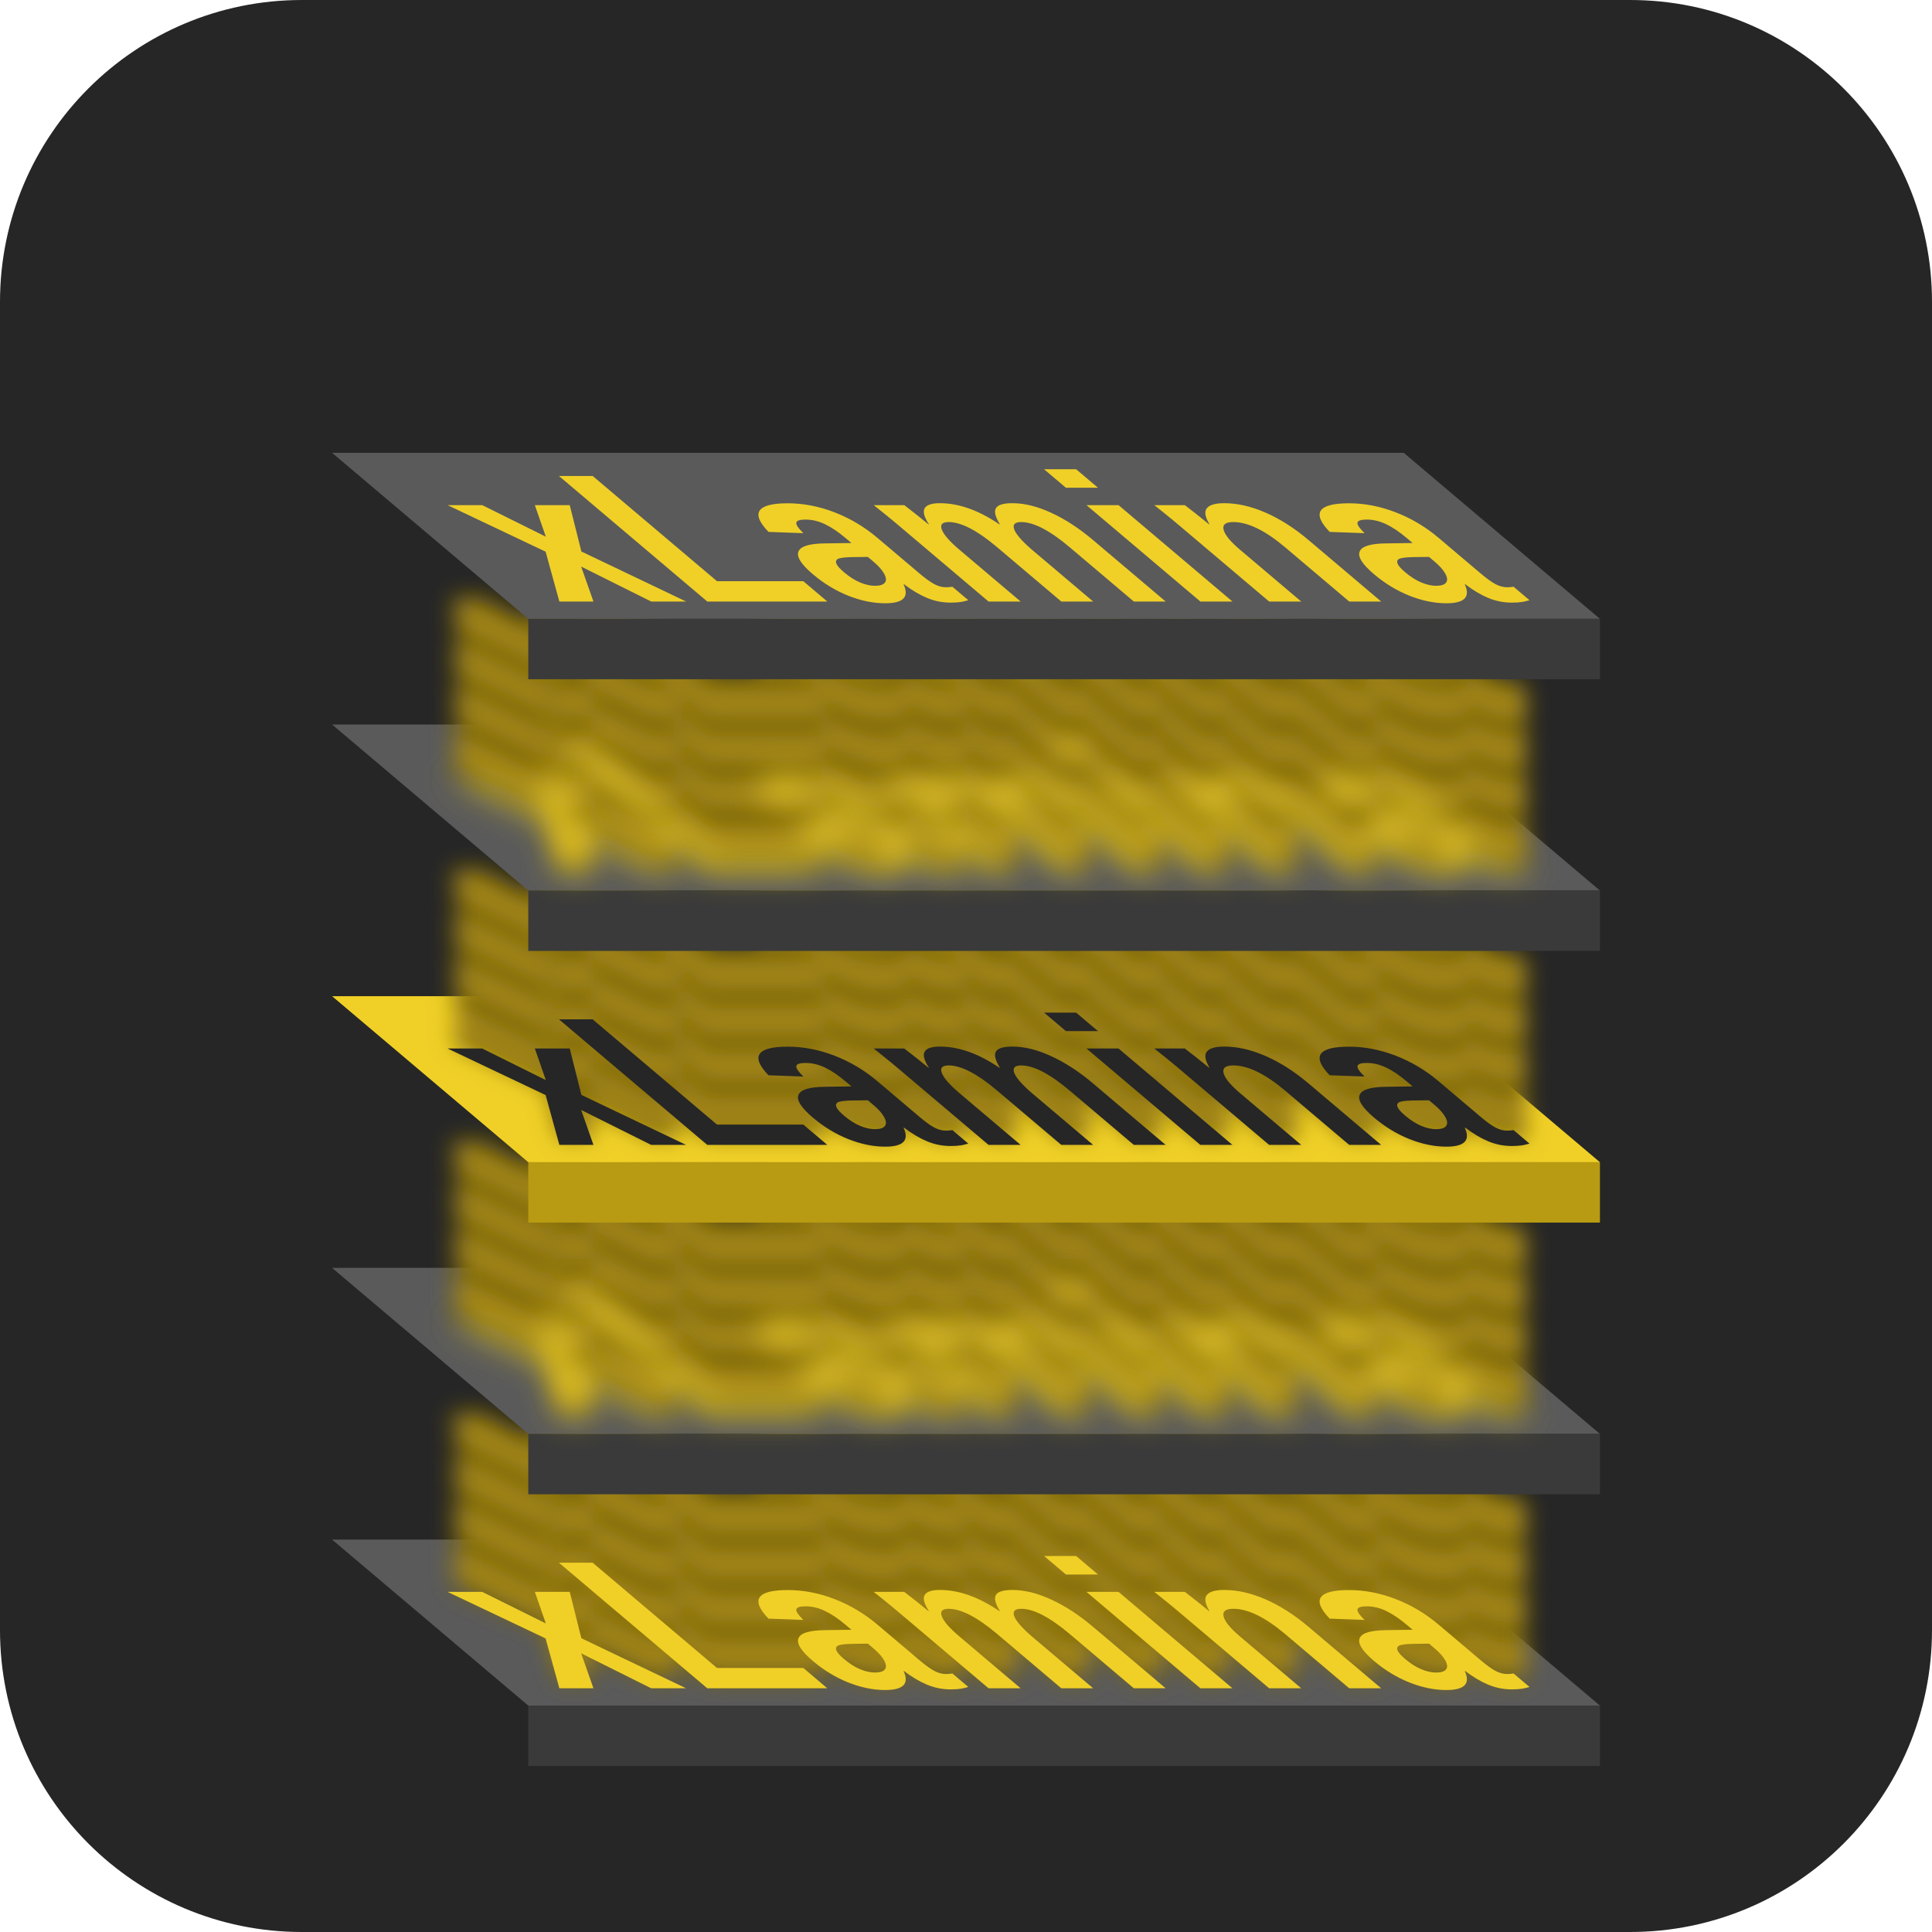
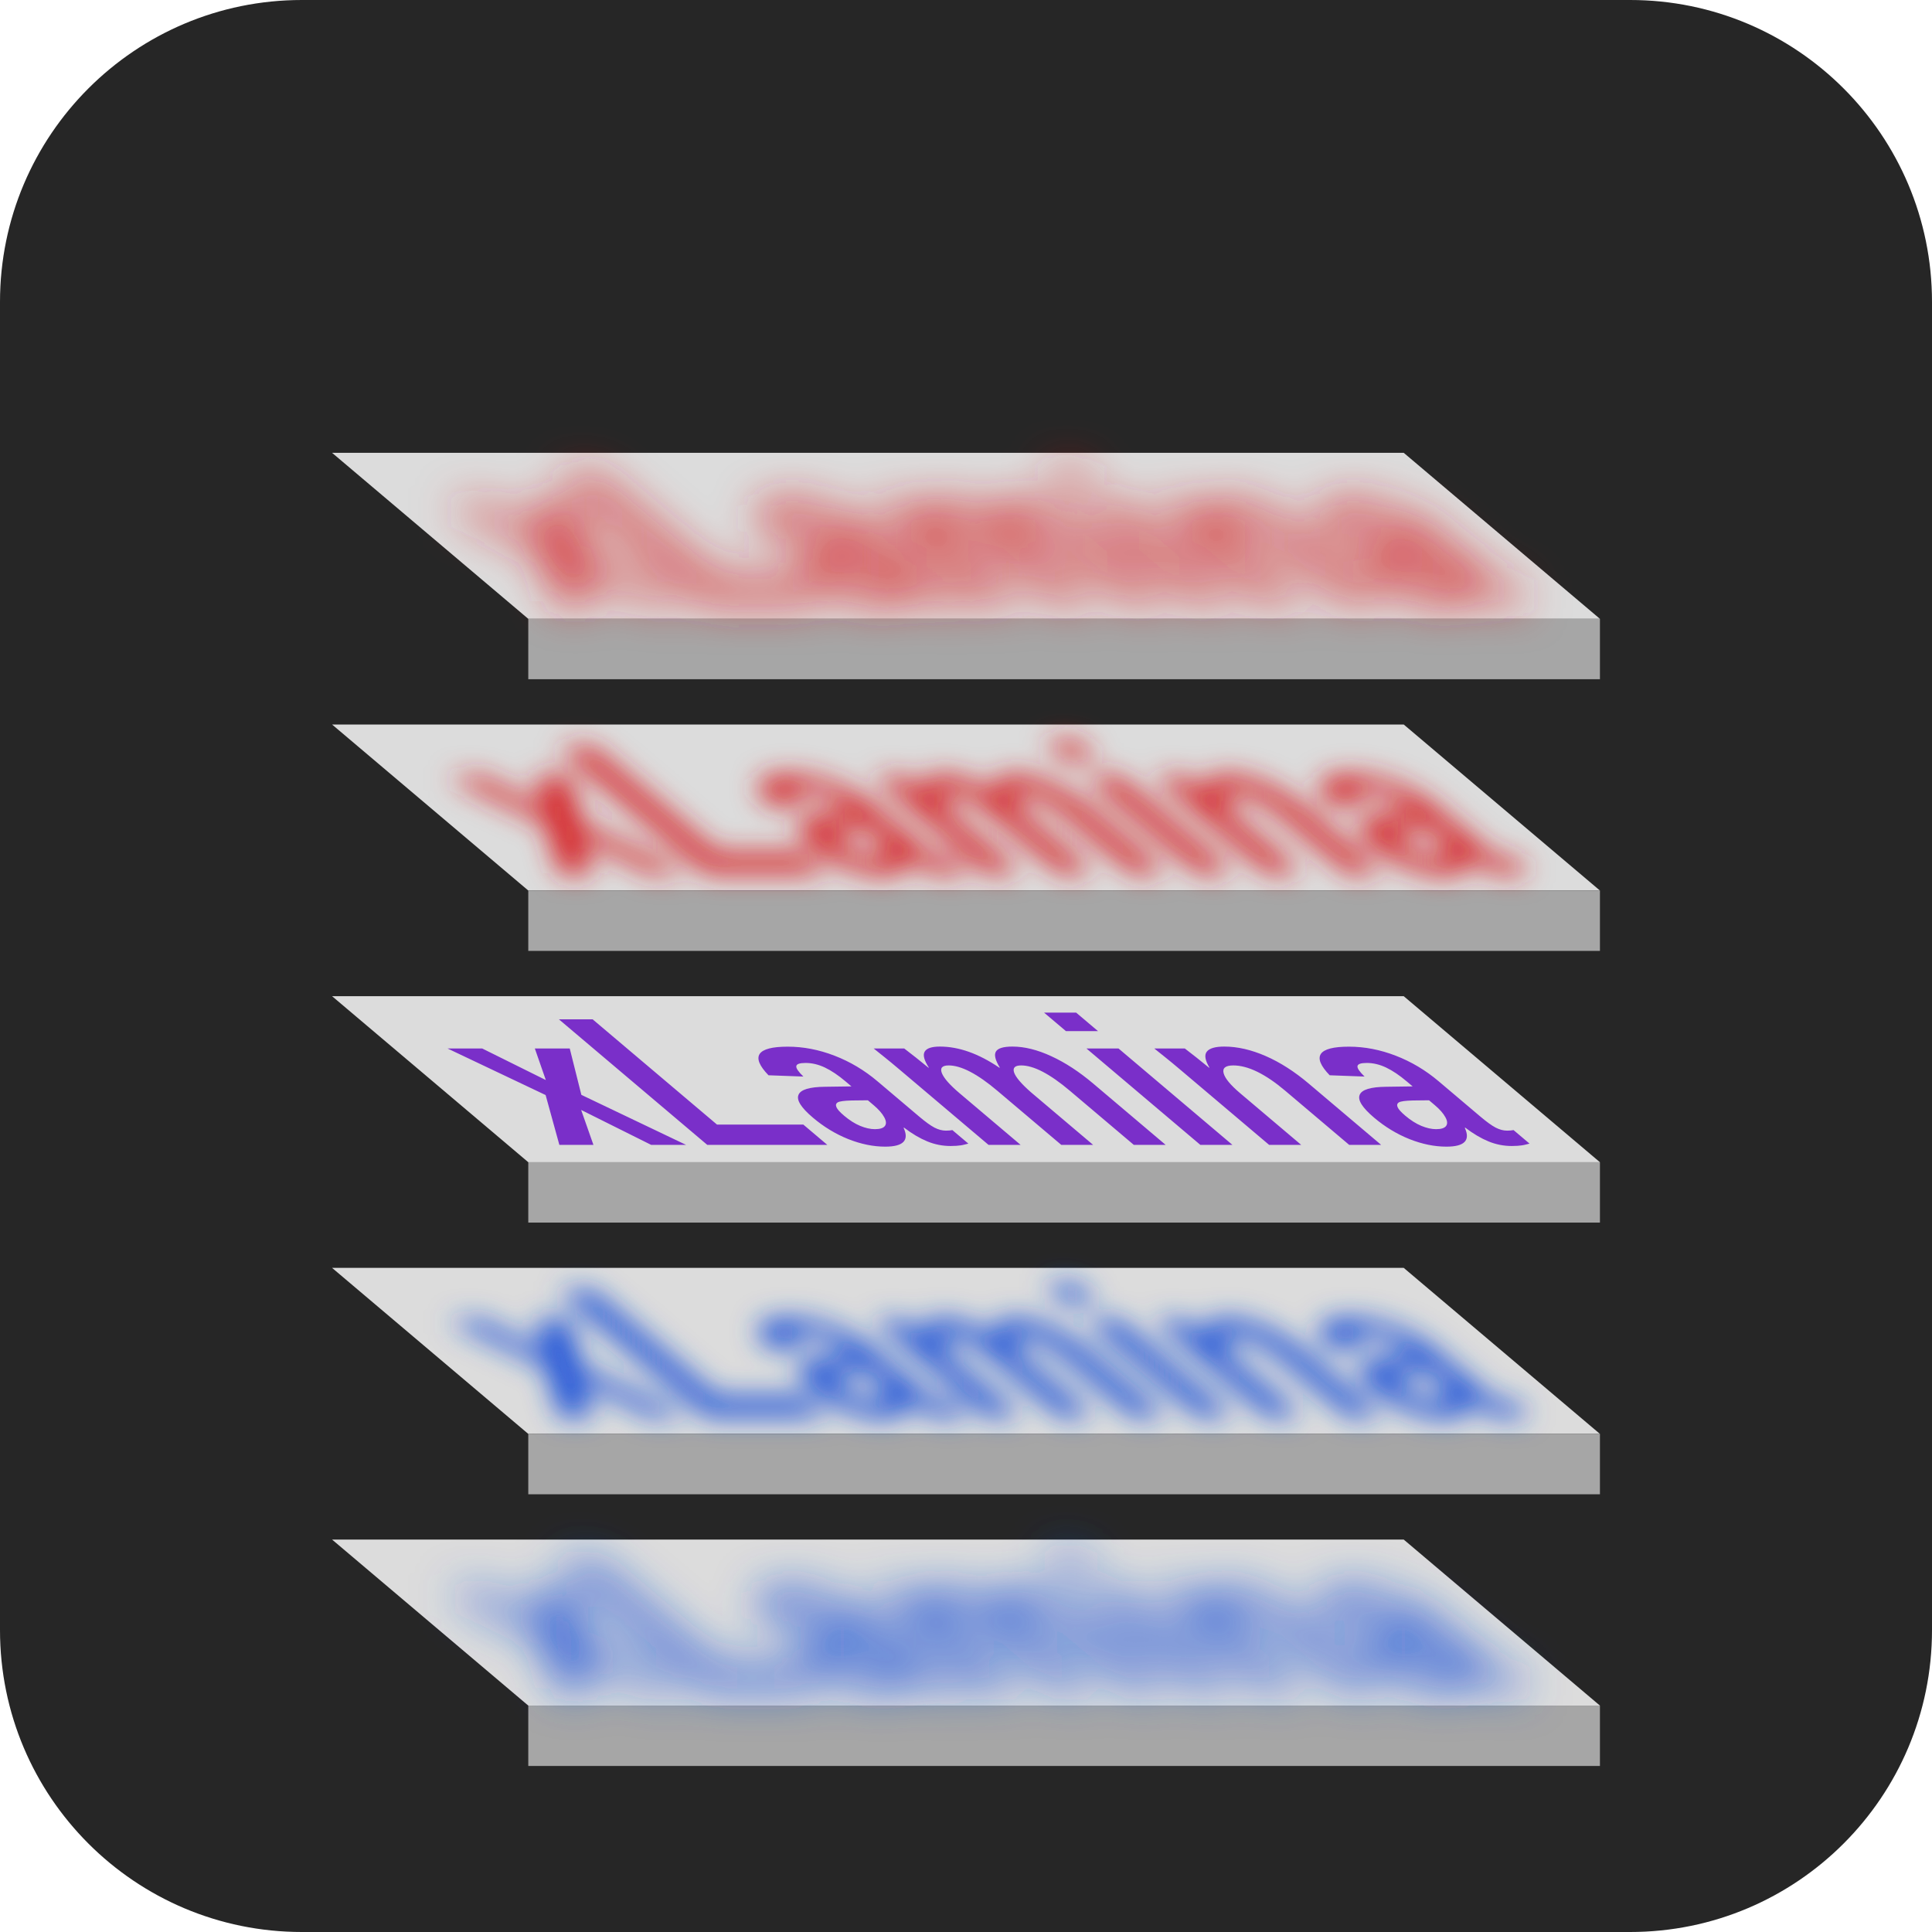
<svg xmlns="http://www.w3.org/2000/svg" width="256" height="256" viewBox="0 0 256 256">
  <rect width="256" height="256" rx="40" fill="#262626" />
  <defs>
-     <filter id="b1.4" x="-30%" y="-60%" width="160%" height="220%">
-       <feGaussianBlur stdDeviation="1.4" />
+     <filter id="b1.8" x="-30%" y="-80%" width="160%" height="260%">
+       <feGaussianBlur stdDeviation="1.8" />
    </filter>
-     <filter id="b2.0" x="-30%" y="-60%" width="160%" height="220%">
-       <feGaussianBlur stdDeviation="2.0" />
+     <filter id="b3.0" x="-30%" y="-80%" width="160%" height="260%">
+       <feGaussianBlur stdDeviation="3.0" />
    </filter>
  </defs>
  <g transform="translate(128,143)">
-     <polygon points="-84,61 58,61 84,83 -58,83" fill="#5a5a5a" />
-     <polygon points="-58,83 84,83 84,91 -58,91" fill="#3a3a3a" />
-     <g filter="url(#b1.4)">
-       <text transform="translate(0,71.0) skewX(49.76) scale(1,0.78)" x="0" y="0" dy="0.36em" text-anchor="middle" font-family="Segoe UI, Arial, sans-serif" font-weight="600" font-size="31" letter-spacing="0.5" fill="#7c6610">xLamina</text>
-       <text transform="translate(0,70.0) skewX(49.76) scale(1,0.78)" x="0" y="0" dy="0.36em" text-anchor="middle" font-family="Segoe UI, Arial, sans-serif" font-weight="600" font-size="31" letter-spacing="0.5" fill="#7c6610">xLamina</text>
-       <text transform="translate(0,69.0) skewX(49.76) scale(1,0.78)" x="0" y="0" dy="0.36em" text-anchor="middle" font-family="Segoe UI, Arial, sans-serif" font-weight="600" font-size="31" letter-spacing="0.5" fill="#a88a14">xLamina</text>
-       <text transform="translate(0,68.0) skewX(49.76) scale(1,0.78)" x="0" y="0" dy="0.36em" text-anchor="middle" font-family="Segoe UI, Arial, sans-serif" font-weight="600" font-size="31" letter-spacing="0.5" fill="#a88a14">xLamina</text>
-       <text transform="translate(0,67.0) skewX(49.76) scale(1,0.78)" x="0" y="0" dy="0.36em" text-anchor="middle" font-family="Segoe UI, Arial, sans-serif" font-weight="600" font-size="31" letter-spacing="0.5" fill="#a88a14">xLamina</text>
-       <text transform="translate(0,66.0) skewX(49.76) scale(1,0.78)" x="0" y="0" dy="0.36em" text-anchor="middle" font-family="Segoe UI, Arial, sans-serif" font-weight="600" font-size="31" letter-spacing="0.5" fill="#7c6610">xLamina</text>
-       <text transform="translate(0,65.0) skewX(49.76) scale(1,0.78)" x="0" y="0" dy="0.36em" text-anchor="middle" font-family="Segoe UI, Arial, sans-serif" font-weight="600" font-size="31" letter-spacing="0.5" fill="#7c6610">xLamina</text>
-       <text transform="translate(0,64.0) skewX(49.76) scale(1,0.78)" x="0" y="0" dy="0.36em" text-anchor="middle" font-family="Segoe UI, Arial, sans-serif" font-weight="600" font-size="31" letter-spacing="0.5" fill="#7c6610">xLamina</text>
-       <text transform="translate(0,63.0) skewX(49.76) scale(1,0.78)" x="0" y="0" dy="0.36em" text-anchor="middle" font-family="Segoe UI, Arial, sans-serif" font-weight="600" font-size="31" letter-spacing="0.5" fill="#a88a14">xLamina</text>
-       <text transform="translate(0,62.0) skewX(49.76) scale(1,0.78)" x="0" y="0" dy="0.36em" text-anchor="middle" font-family="Segoe UI, Arial, sans-serif" font-weight="600" font-size="31" letter-spacing="0.5" fill="#a88a14">xLamina</text>
-       <text transform="translate(0,61.0) skewX(49.76) scale(1,0.78)" x="0" y="0" dy="0.36em" text-anchor="middle" font-family="Segoe UI, Arial, sans-serif" font-weight="600" font-size="31" letter-spacing="0.5" fill="#a88a14">xLamina</text>
-       <text transform="translate(0,60.0) skewX(49.76) scale(1,0.78)" x="0" y="0" dy="0.36em" text-anchor="middle" font-family="Segoe UI, Arial, sans-serif" font-weight="600" font-size="31" letter-spacing="0.5" fill="#7c6610">xLamina</text>
-       <text transform="translate(0,59.0) skewX(49.76) scale(1,0.78)" x="0" y="0" dy="0.36em" text-anchor="middle" font-family="Segoe UI, Arial, sans-serif" font-weight="600" font-size="31" letter-spacing="0.5" fill="#7c6610">xLamina</text>
-       <text transform="translate(0,58.0) skewX(49.76) scale(1,0.78)" x="0" y="0" dy="0.36em" text-anchor="middle" font-family="Segoe UI, Arial, sans-serif" font-weight="600" font-size="31" letter-spacing="0.5" fill="#7c6610">xLamina</text>
-       <text transform="translate(0,57.0) skewX(49.76) scale(1,0.78)" x="0" y="0" dy="0.36em" text-anchor="middle" font-family="Segoe UI, Arial, sans-serif" font-weight="600" font-size="31" letter-spacing="0.5" fill="#a88a14">xLamina</text>
-       <text transform="translate(0,56.0) skewX(49.76) scale(1,0.78)" x="0" y="0" dy="0.36em" text-anchor="middle" font-family="Segoe UI, Arial, sans-serif" font-weight="600" font-size="31" letter-spacing="0.5" fill="#a88a14">xLamina</text>
-       <text transform="translate(0,55.0) skewX(49.76) scale(1,0.78)" x="0" y="0" dy="0.36em" text-anchor="middle" font-family="Segoe UI, Arial, sans-serif" font-weight="600" font-size="31" letter-spacing="0.5" fill="#a88a14">xLamina</text>
-       <text transform="translate(0,54.0) skewX(49.76) scale(1,0.78)" x="0" y="0" dy="0.36em" text-anchor="middle" font-family="Segoe UI, Arial, sans-serif" font-weight="600" font-size="31" letter-spacing="0.5" fill="#7c6610">xLamina</text>
-       <text transform="translate(0,53.0) skewX(49.76) scale(1,0.78)" x="0" y="0" dy="0.36em" text-anchor="middle" font-family="Segoe UI, Arial, sans-serif" font-weight="600" font-size="31" letter-spacing="0.5" fill="#7c6610">xLamina</text>
-       <text transform="translate(0,52.0) skewX(49.76) scale(1,0.78)" x="0" y="0" dy="0.36em" text-anchor="middle" font-family="Segoe UI, Arial, sans-serif" font-weight="600" font-size="31" letter-spacing="0.5" fill="#7c6610">xLamina</text>
-       <text transform="translate(0,51.0) skewX(49.76) scale(1,0.78)" x="0" y="0" dy="0.36em" text-anchor="middle" font-family="Segoe UI, Arial, sans-serif" font-weight="600" font-size="31" letter-spacing="0.5" fill="#a88a14">xLamina</text>
-       <text transform="translate(0,50.0) skewX(49.76) scale(1,0.78)" x="0" y="0" dy="0.36em" text-anchor="middle" font-family="Segoe UI, Arial, sans-serif" font-weight="600" font-size="31" letter-spacing="0.5" fill="#a88a14">xLamina</text>
-       <text transform="translate(0,49.0) skewX(49.76) scale(1,0.78)" x="0" y="0" dy="0.36em" text-anchor="middle" font-family="Segoe UI, Arial, sans-serif" font-weight="600" font-size="31" letter-spacing="0.5" fill="#a88a14">xLamina</text>
-       <text transform="translate(0,48.0) skewX(49.76) scale(1,0.78)" x="0" y="0" dy="0.36em" text-anchor="middle" font-family="Segoe UI, Arial, sans-serif" font-weight="600" font-size="31" letter-spacing="0.5" fill="#7c6610">xLamina</text>
+     <polygon points="-84,61 58,61 84,83 -58,83" fill="#dcdcdc" />
+     <polygon points="-58,83 84,83 84,91 -58,91" fill="#a6a6a6" />
+     <g filter="url(#b3.0)">
+       <text transform="translate(0,72.0) skewX(49.76) scale(1,0.78)" x="0" y="0" dy="0.36em" text-anchor="middle" font-family="Segoe UI, Arial, sans-serif" font-weight="600" font-size="31" letter-spacing="0.5" fill="#2457d8">xLamina</text>
    </g>
-     <g>
-       <text transform="translate(0,72.0) skewX(49.76) scale(1,0.78)" x="0" y="0" dy="0.36em" text-anchor="middle" font-family="Segoe UI, Arial, sans-serif" font-weight="600" font-size="31" letter-spacing="0.5" fill="#f0d027">xLamina</text>
+     <polygon points="-84,25 58,25 84,47 -58,47" fill="#dcdcdc" />
+     <polygon points="-58,47 84,47 84,55 -58,55" fill="#a6a6a6" />
+     <g filter="url(#b1.8)">
+       <text transform="translate(0,36.0) skewX(49.76) scale(1,0.78)" x="0" y="0" dy="0.36em" text-anchor="middle" font-family="Segoe UI, Arial, sans-serif" font-weight="600" font-size="31" letter-spacing="0.5" fill="#2457d8">xLamina</text>
    </g>
-     <polygon points="-84,25 58,25 84,47 -58,47" fill="#5a5a5a" />
-     <polygon points="-58,47 84,47 84,55 -58,55" fill="#3a3a3a" />
-     <g filter="url(#b1.4)">
-       <text transform="translate(0,35.0) skewX(49.76) scale(1,0.78)" x="0" y="0" dy="0.36em" text-anchor="middle" font-family="Segoe UI, Arial, sans-serif" font-weight="600" font-size="31" letter-spacing="0.5" fill="#7c6610">xLamina</text>
-       <text transform="translate(0,34.0) skewX(49.76) scale(1,0.78)" x="0" y="0" dy="0.36em" text-anchor="middle" font-family="Segoe UI, Arial, sans-serif" font-weight="600" font-size="31" letter-spacing="0.5" fill="#7c6610">xLamina</text>
-       <text transform="translate(0,33.0) skewX(49.76) scale(1,0.78)" x="0" y="0" dy="0.36em" text-anchor="middle" font-family="Segoe UI, Arial, sans-serif" font-weight="600" font-size="31" letter-spacing="0.5" fill="#a88a14">xLamina</text>
-       <text transform="translate(0,32.0) skewX(49.76) scale(1,0.78)" x="0" y="0" dy="0.36em" text-anchor="middle" font-family="Segoe UI, Arial, sans-serif" font-weight="600" font-size="31" letter-spacing="0.5" fill="#a88a14">xLamina</text>
-       <text transform="translate(0,31.0) skewX(49.76) scale(1,0.78)" x="0" y="0" dy="0.36em" text-anchor="middle" font-family="Segoe UI, Arial, sans-serif" font-weight="600" font-size="31" letter-spacing="0.5" fill="#a88a14">xLamina</text>
-       <text transform="translate(0,30.0) skewX(49.76) scale(1,0.78)" x="0" y="0" dy="0.36em" text-anchor="middle" font-family="Segoe UI, Arial, sans-serif" font-weight="600" font-size="31" letter-spacing="0.5" fill="#7c6610">xLamina</text>
-       <text transform="translate(0,29.0) skewX(49.76) scale(1,0.78)" x="0" y="0" dy="0.36em" text-anchor="middle" font-family="Segoe UI, Arial, sans-serif" font-weight="600" font-size="31" letter-spacing="0.5" fill="#7c6610">xLamina</text>
-       <text transform="translate(0,28.0) skewX(49.76) scale(1,0.78)" x="0" y="0" dy="0.36em" text-anchor="middle" font-family="Segoe UI, Arial, sans-serif" font-weight="600" font-size="31" letter-spacing="0.5" fill="#7c6610">xLamina</text>
-       <text transform="translate(0,27.0) skewX(49.76) scale(1,0.78)" x="0" y="0" dy="0.36em" text-anchor="middle" font-family="Segoe UI, Arial, sans-serif" font-weight="600" font-size="31" letter-spacing="0.5" fill="#a88a14">xLamina</text>
-       <text transform="translate(0,26.0) skewX(49.76) scale(1,0.78)" x="0" y="0" dy="0.36em" text-anchor="middle" font-family="Segoe UI, Arial, sans-serif" font-weight="600" font-size="31" letter-spacing="0.5" fill="#a88a14">xLamina</text>
-       <text transform="translate(0,25.0) skewX(49.76) scale(1,0.78)" x="0" y="0" dy="0.36em" text-anchor="middle" font-family="Segoe UI, Arial, sans-serif" font-weight="600" font-size="31" letter-spacing="0.5" fill="#a88a14">xLamina</text>
-       <text transform="translate(0,24.0) skewX(49.76) scale(1,0.78)" x="0" y="0" dy="0.36em" text-anchor="middle" font-family="Segoe UI, Arial, sans-serif" font-weight="600" font-size="31" letter-spacing="0.5" fill="#7c6610">xLamina</text>
-       <text transform="translate(0,23.0) skewX(49.76) scale(1,0.78)" x="0" y="0" dy="0.36em" text-anchor="middle" font-family="Segoe UI, Arial, sans-serif" font-weight="600" font-size="31" letter-spacing="0.5" fill="#7c6610">xLamina</text>
-       <text transform="translate(0,22.0) skewX(49.76) scale(1,0.78)" x="0" y="0" dy="0.36em" text-anchor="middle" font-family="Segoe UI, Arial, sans-serif" font-weight="600" font-size="31" letter-spacing="0.5" fill="#7c6610">xLamina</text>
-       <text transform="translate(0,21.0) skewX(49.76) scale(1,0.78)" x="0" y="0" dy="0.36em" text-anchor="middle" font-family="Segoe UI, Arial, sans-serif" font-weight="600" font-size="31" letter-spacing="0.5" fill="#a88a14">xLamina</text>
-       <text transform="translate(0,20.0) skewX(49.76) scale(1,0.78)" x="0" y="0" dy="0.36em" text-anchor="middle" font-family="Segoe UI, Arial, sans-serif" font-weight="600" font-size="31" letter-spacing="0.5" fill="#a88a14">xLamina</text>
-       <text transform="translate(0,19.0) skewX(49.76) scale(1,0.78)" x="0" y="0" dy="0.36em" text-anchor="middle" font-family="Segoe UI, Arial, sans-serif" font-weight="600" font-size="31" letter-spacing="0.5" fill="#a88a14">xLamina</text>
-       <text transform="translate(0,18.0) skewX(49.76) scale(1,0.78)" x="0" y="0" dy="0.36em" text-anchor="middle" font-family="Segoe UI, Arial, sans-serif" font-weight="600" font-size="31" letter-spacing="0.5" fill="#7c6610">xLamina</text>
-       <text transform="translate(0,17.0) skewX(49.76) scale(1,0.78)" x="0" y="0" dy="0.36em" text-anchor="middle" font-family="Segoe UI, Arial, sans-serif" font-weight="600" font-size="31" letter-spacing="0.5" fill="#7c6610">xLamina</text>
-       <text transform="translate(0,16.0) skewX(49.76) scale(1,0.78)" x="0" y="0" dy="0.36em" text-anchor="middle" font-family="Segoe UI, Arial, sans-serif" font-weight="600" font-size="31" letter-spacing="0.5" fill="#7c6610">xLamina</text>
-       <text transform="translate(0,15.0) skewX(49.76) scale(1,0.78)" x="0" y="0" dy="0.36em" text-anchor="middle" font-family="Segoe UI, Arial, sans-serif" font-weight="600" font-size="31" letter-spacing="0.5" fill="#a88a14">xLamina</text>
-       <text transform="translate(0,14.0) skewX(49.76) scale(1,0.78)" x="0" y="0" dy="0.36em" text-anchor="middle" font-family="Segoe UI, Arial, sans-serif" font-weight="600" font-size="31" letter-spacing="0.5" fill="#a88a14">xLamina</text>
-       <text transform="translate(0,13.0) skewX(49.76) scale(1,0.78)" x="0" y="0" dy="0.36em" text-anchor="middle" font-family="Segoe UI, Arial, sans-serif" font-weight="600" font-size="31" letter-spacing="0.5" fill="#a88a14">xLamina</text>
-       <text transform="translate(0,12.0) skewX(49.76) scale(1,0.78)" x="0" y="0" dy="0.36em" text-anchor="middle" font-family="Segoe UI, Arial, sans-serif" font-weight="600" font-size="31" letter-spacing="0.5" fill="#7c6610">xLamina</text>
+     <polygon points="-84,-11 58,-11 84,11 -58,11" fill="#dcdcdc" />
+     <polygon points="-58,11 84,11 84,19 -58,19" fill="#a6a6a6" />
+     <text transform="translate(0,0.0) skewX(49.76) scale(1,0.78)" x="0" y="0" dy="0.36em" text-anchor="middle" font-family="Segoe UI, Arial, sans-serif" font-weight="600" font-size="31" letter-spacing="0.5" fill="#7a2fc9">xLamina</text>
+     <polygon points="-84,-47 58,-47 84,-25 -58,-25" fill="#dcdcdc" />
+     <polygon points="-58,-25 84,-25 84,-17 -58,-17" fill="#a6a6a6" />
+     <g filter="url(#b1.8)">
+       <text transform="translate(0,-36.0) skewX(49.76) scale(1,0.78)" x="0" y="0" dy="0.36em" text-anchor="middle" font-family="Segoe UI, Arial, sans-serif" font-weight="600" font-size="31" letter-spacing="0.5" fill="#d6262c">xLamina</text>
    </g>
-     <g filter="url(#b2.0)">
-       <g opacity="0.75">
-         <text transform="translate(0,36.0) skewX(49.76) scale(1,0.78)" x="0" y="0" dy="0.36em" text-anchor="middle" font-family="Segoe UI, Arial, sans-serif" font-weight="600" font-size="31" letter-spacing="0.5" fill="#f0d027">xLamina</text>
-       </g>
-     </g>
-     <polygon points="-84,-11 58,-11 84,11 -58,11" fill="#f0d027" />
-     <polygon points="-58,11 84,11 84,19 -58,19" fill="#b89b12" />
-     <g filter="url(#b1.4)">
-       <text transform="translate(0,-1.0) skewX(49.76) scale(1,0.78)" x="0" y="0" dy="0.36em" text-anchor="middle" font-family="Segoe UI, Arial, sans-serif" font-weight="600" font-size="31" letter-spacing="0.5" fill="#7c6610">xLamina</text>
-       <text transform="translate(0,-2.0) skewX(49.76) scale(1,0.78)" x="0" y="0" dy="0.36em" text-anchor="middle" font-family="Segoe UI, Arial, sans-serif" font-weight="600" font-size="31" letter-spacing="0.5" fill="#7c6610">xLamina</text>
-       <text transform="translate(0,-3.0) skewX(49.76) scale(1,0.78)" x="0" y="0" dy="0.36em" text-anchor="middle" font-family="Segoe UI, Arial, sans-serif" font-weight="600" font-size="31" letter-spacing="0.5" fill="#a88a14">xLamina</text>
-       <text transform="translate(0,-4.0) skewX(49.76) scale(1,0.78)" x="0" y="0" dy="0.36em" text-anchor="middle" font-family="Segoe UI, Arial, sans-serif" font-weight="600" font-size="31" letter-spacing="0.5" fill="#a88a14">xLamina</text>
-       <text transform="translate(0,-5.0) skewX(49.76) scale(1,0.78)" x="0" y="0" dy="0.36em" text-anchor="middle" font-family="Segoe UI, Arial, sans-serif" font-weight="600" font-size="31" letter-spacing="0.5" fill="#a88a14">xLamina</text>
-       <text transform="translate(0,-6.0) skewX(49.76) scale(1,0.78)" x="0" y="0" dy="0.36em" text-anchor="middle" font-family="Segoe UI, Arial, sans-serif" font-weight="600" font-size="31" letter-spacing="0.5" fill="#7c6610">xLamina</text>
-       <text transform="translate(0,-7.0) skewX(49.76) scale(1,0.78)" x="0" y="0" dy="0.36em" text-anchor="middle" font-family="Segoe UI, Arial, sans-serif" font-weight="600" font-size="31" letter-spacing="0.5" fill="#7c6610">xLamina</text>
-       <text transform="translate(0,-8.0) skewX(49.76) scale(1,0.78)" x="0" y="0" dy="0.36em" text-anchor="middle" font-family="Segoe UI, Arial, sans-serif" font-weight="600" font-size="31" letter-spacing="0.5" fill="#7c6610">xLamina</text>
-       <text transform="translate(0,-9.0) skewX(49.76) scale(1,0.78)" x="0" y="0" dy="0.36em" text-anchor="middle" font-family="Segoe UI, Arial, sans-serif" font-weight="600" font-size="31" letter-spacing="0.5" fill="#a88a14">xLamina</text>
-       <text transform="translate(0,-10.0) skewX(49.76) scale(1,0.78)" x="0" y="0" dy="0.36em" text-anchor="middle" font-family="Segoe UI, Arial, sans-serif" font-weight="600" font-size="31" letter-spacing="0.5" fill="#a88a14">xLamina</text>
-       <text transform="translate(0,-11.0) skewX(49.76) scale(1,0.78)" x="0" y="0" dy="0.36em" text-anchor="middle" font-family="Segoe UI, Arial, sans-serif" font-weight="600" font-size="31" letter-spacing="0.5" fill="#a88a14">xLamina</text>
-       <text transform="translate(0,-12.0) skewX(49.76) scale(1,0.78)" x="0" y="0" dy="0.36em" text-anchor="middle" font-family="Segoe UI, Arial, sans-serif" font-weight="600" font-size="31" letter-spacing="0.5" fill="#7c6610">xLamina</text>
-       <text transform="translate(0,-13.0) skewX(49.76) scale(1,0.78)" x="0" y="0" dy="0.36em" text-anchor="middle" font-family="Segoe UI, Arial, sans-serif" font-weight="600" font-size="31" letter-spacing="0.5" fill="#7c6610">xLamina</text>
-       <text transform="translate(0,-14.0) skewX(49.76) scale(1,0.78)" x="0" y="0" dy="0.36em" text-anchor="middle" font-family="Segoe UI, Arial, sans-serif" font-weight="600" font-size="31" letter-spacing="0.5" fill="#7c6610">xLamina</text>
-       <text transform="translate(0,-15.0) skewX(49.76) scale(1,0.78)" x="0" y="0" dy="0.36em" text-anchor="middle" font-family="Segoe UI, Arial, sans-serif" font-weight="600" font-size="31" letter-spacing="0.5" fill="#a88a14">xLamina</text>
-       <text transform="translate(0,-16.0) skewX(49.76) scale(1,0.78)" x="0" y="0" dy="0.36em" text-anchor="middle" font-family="Segoe UI, Arial, sans-serif" font-weight="600" font-size="31" letter-spacing="0.5" fill="#a88a14">xLamina</text>
-       <text transform="translate(0,-17.0) skewX(49.76) scale(1,0.78)" x="0" y="0" dy="0.36em" text-anchor="middle" font-family="Segoe UI, Arial, sans-serif" font-weight="600" font-size="31" letter-spacing="0.5" fill="#a88a14">xLamina</text>
-       <text transform="translate(0,-18.0) skewX(49.76) scale(1,0.78)" x="0" y="0" dy="0.36em" text-anchor="middle" font-family="Segoe UI, Arial, sans-serif" font-weight="600" font-size="31" letter-spacing="0.5" fill="#7c6610">xLamina</text>
-       <text transform="translate(0,-19.0) skewX(49.76) scale(1,0.78)" x="0" y="0" dy="0.36em" text-anchor="middle" font-family="Segoe UI, Arial, sans-serif" font-weight="600" font-size="31" letter-spacing="0.5" fill="#7c6610">xLamina</text>
-       <text transform="translate(0,-20.0) skewX(49.76) scale(1,0.78)" x="0" y="0" dy="0.36em" text-anchor="middle" font-family="Segoe UI, Arial, sans-serif" font-weight="600" font-size="31" letter-spacing="0.5" fill="#7c6610">xLamina</text>
-       <text transform="translate(0,-21.0) skewX(49.76) scale(1,0.78)" x="0" y="0" dy="0.36em" text-anchor="middle" font-family="Segoe UI, Arial, sans-serif" font-weight="600" font-size="31" letter-spacing="0.5" fill="#a88a14">xLamina</text>
-       <text transform="translate(0,-22.0) skewX(49.76) scale(1,0.78)" x="0" y="0" dy="0.36em" text-anchor="middle" font-family="Segoe UI, Arial, sans-serif" font-weight="600" font-size="31" letter-spacing="0.5" fill="#a88a14">xLamina</text>
-       <text transform="translate(0,-23.0) skewX(49.76) scale(1,0.78)" x="0" y="0" dy="0.36em" text-anchor="middle" font-family="Segoe UI, Arial, sans-serif" font-weight="600" font-size="31" letter-spacing="0.5" fill="#a88a14">xLamina</text>
-       <text transform="translate(0,-24.0) skewX(49.76) scale(1,0.78)" x="0" y="0" dy="0.36em" text-anchor="middle" font-family="Segoe UI, Arial, sans-serif" font-weight="600" font-size="31" letter-spacing="0.5" fill="#7c6610">xLamina</text>
-     </g>
-     <g>
-       <text transform="translate(0,0.0) skewX(49.76) scale(1,0.78)" x="0" y="0" dy="0.36em" text-anchor="middle" font-family="Segoe UI, Arial, sans-serif" font-weight="600" font-size="31" letter-spacing="0.5" fill="#262626">xLamina</text>
-     </g>
-     <polygon points="-84,-47 58,-47 84,-25 -58,-25" fill="#5a5a5a" />
-     <polygon points="-58,-25 84,-25 84,-17 -58,-17" fill="#3a3a3a" />
-     <g filter="url(#b1.4)">
-       <text transform="translate(0,-37.0) skewX(49.76) scale(1,0.78)" x="0" y="0" dy="0.36em" text-anchor="middle" font-family="Segoe UI, Arial, sans-serif" font-weight="600" font-size="31" letter-spacing="0.5" fill="#7c6610">xLamina</text>
-       <text transform="translate(0,-38.0) skewX(49.76) scale(1,0.78)" x="0" y="0" dy="0.36em" text-anchor="middle" font-family="Segoe UI, Arial, sans-serif" font-weight="600" font-size="31" letter-spacing="0.5" fill="#7c6610">xLamina</text>
-       <text transform="translate(0,-39.0) skewX(49.76) scale(1,0.78)" x="0" y="0" dy="0.36em" text-anchor="middle" font-family="Segoe UI, Arial, sans-serif" font-weight="600" font-size="31" letter-spacing="0.5" fill="#a88a14">xLamina</text>
-       <text transform="translate(0,-40.0) skewX(49.76) scale(1,0.78)" x="0" y="0" dy="0.36em" text-anchor="middle" font-family="Segoe UI, Arial, sans-serif" font-weight="600" font-size="31" letter-spacing="0.5" fill="#a88a14">xLamina</text>
-       <text transform="translate(0,-41.0) skewX(49.76) scale(1,0.78)" x="0" y="0" dy="0.36em" text-anchor="middle" font-family="Segoe UI, Arial, sans-serif" font-weight="600" font-size="31" letter-spacing="0.5" fill="#a88a14">xLamina</text>
-       <text transform="translate(0,-42.0) skewX(49.76) scale(1,0.78)" x="0" y="0" dy="0.36em" text-anchor="middle" font-family="Segoe UI, Arial, sans-serif" font-weight="600" font-size="31" letter-spacing="0.5" fill="#7c6610">xLamina</text>
-       <text transform="translate(0,-43.0) skewX(49.76) scale(1,0.78)" x="0" y="0" dy="0.36em" text-anchor="middle" font-family="Segoe UI, Arial, sans-serif" font-weight="600" font-size="31" letter-spacing="0.5" fill="#7c6610">xLamina</text>
-       <text transform="translate(0,-44.0) skewX(49.76) scale(1,0.78)" x="0" y="0" dy="0.36em" text-anchor="middle" font-family="Segoe UI, Arial, sans-serif" font-weight="600" font-size="31" letter-spacing="0.5" fill="#7c6610">xLamina</text>
-       <text transform="translate(0,-45.0) skewX(49.76) scale(1,0.78)" x="0" y="0" dy="0.36em" text-anchor="middle" font-family="Segoe UI, Arial, sans-serif" font-weight="600" font-size="31" letter-spacing="0.5" fill="#a88a14">xLamina</text>
-       <text transform="translate(0,-46.0) skewX(49.76) scale(1,0.78)" x="0" y="0" dy="0.36em" text-anchor="middle" font-family="Segoe UI, Arial, sans-serif" font-weight="600" font-size="31" letter-spacing="0.5" fill="#a88a14">xLamina</text>
-       <text transform="translate(0,-47.0) skewX(49.76) scale(1,0.78)" x="0" y="0" dy="0.36em" text-anchor="middle" font-family="Segoe UI, Arial, sans-serif" font-weight="600" font-size="31" letter-spacing="0.5" fill="#a88a14">xLamina</text>
-       <text transform="translate(0,-48.0) skewX(49.76) scale(1,0.78)" x="0" y="0" dy="0.36em" text-anchor="middle" font-family="Segoe UI, Arial, sans-serif" font-weight="600" font-size="31" letter-spacing="0.5" fill="#7c6610">xLamina</text>
-       <text transform="translate(0,-49.0) skewX(49.76) scale(1,0.78)" x="0" y="0" dy="0.36em" text-anchor="middle" font-family="Segoe UI, Arial, sans-serif" font-weight="600" font-size="31" letter-spacing="0.5" fill="#7c6610">xLamina</text>
-       <text transform="translate(0,-50.0) skewX(49.76) scale(1,0.78)" x="0" y="0" dy="0.36em" text-anchor="middle" font-family="Segoe UI, Arial, sans-serif" font-weight="600" font-size="31" letter-spacing="0.5" fill="#7c6610">xLamina</text>
-       <text transform="translate(0,-51.0) skewX(49.76) scale(1,0.78)" x="0" y="0" dy="0.36em" text-anchor="middle" font-family="Segoe UI, Arial, sans-serif" font-weight="600" font-size="31" letter-spacing="0.5" fill="#a88a14">xLamina</text>
-       <text transform="translate(0,-52.0) skewX(49.76) scale(1,0.78)" x="0" y="0" dy="0.36em" text-anchor="middle" font-family="Segoe UI, Arial, sans-serif" font-weight="600" font-size="31" letter-spacing="0.5" fill="#a88a14">xLamina</text>
-       <text transform="translate(0,-53.0) skewX(49.76) scale(1,0.78)" x="0" y="0" dy="0.36em" text-anchor="middle" font-family="Segoe UI, Arial, sans-serif" font-weight="600" font-size="31" letter-spacing="0.5" fill="#a88a14">xLamina</text>
-       <text transform="translate(0,-54.0) skewX(49.76) scale(1,0.78)" x="0" y="0" dy="0.36em" text-anchor="middle" font-family="Segoe UI, Arial, sans-serif" font-weight="600" font-size="31" letter-spacing="0.5" fill="#7c6610">xLamina</text>
-       <text transform="translate(0,-55.0) skewX(49.76) scale(1,0.78)" x="0" y="0" dy="0.36em" text-anchor="middle" font-family="Segoe UI, Arial, sans-serif" font-weight="600" font-size="31" letter-spacing="0.5" fill="#7c6610">xLamina</text>
-       <text transform="translate(0,-56.0) skewX(49.76) scale(1,0.78)" x="0" y="0" dy="0.36em" text-anchor="middle" font-family="Segoe UI, Arial, sans-serif" font-weight="600" font-size="31" letter-spacing="0.5" fill="#7c6610">xLamina</text>
-       <text transform="translate(0,-57.0) skewX(49.76) scale(1,0.78)" x="0" y="0" dy="0.36em" text-anchor="middle" font-family="Segoe UI, Arial, sans-serif" font-weight="600" font-size="31" letter-spacing="0.5" fill="#a88a14">xLamina</text>
-       <text transform="translate(0,-58.0) skewX(49.76) scale(1,0.78)" x="0" y="0" dy="0.36em" text-anchor="middle" font-family="Segoe UI, Arial, sans-serif" font-weight="600" font-size="31" letter-spacing="0.5" fill="#a88a14">xLamina</text>
-       <text transform="translate(0,-59.0) skewX(49.76) scale(1,0.78)" x="0" y="0" dy="0.36em" text-anchor="middle" font-family="Segoe UI, Arial, sans-serif" font-weight="600" font-size="31" letter-spacing="0.5" fill="#a88a14">xLamina</text>
-       <text transform="translate(0,-60.0) skewX(49.76) scale(1,0.78)" x="0" y="0" dy="0.36em" text-anchor="middle" font-family="Segoe UI, Arial, sans-serif" font-weight="600" font-size="31" letter-spacing="0.5" fill="#7c6610">xLamina</text>
-     </g>
-     <g filter="url(#b2.0)">
-       <g opacity="0.75">
-         <text transform="translate(0,-36.0) skewX(49.76) scale(1,0.78)" x="0" y="0" dy="0.36em" text-anchor="middle" font-family="Segoe UI, Arial, sans-serif" font-weight="600" font-size="31" letter-spacing="0.5" fill="#f0d027">xLamina</text>
-       </g>
-     </g>
-     <polygon points="-84,-83 58,-83 84,-61 -58,-61" fill="#5a5a5a" />
-     <polygon points="-58,-61 84,-61 84,-53 -58,-53" fill="#3a3a3a" />
-     <g>
-       <text transform="translate(0,-72.0) skewX(49.76) scale(1,0.78)" x="0" y="0" dy="0.36em" text-anchor="middle" font-family="Segoe UI, Arial, sans-serif" font-weight="600" font-size="31" letter-spacing="0.5" fill="#f0d027">xLamina</text>
+     <polygon points="-84,-83 58,-83 84,-61 -58,-61" fill="#dcdcdc" />
+     <polygon points="-58,-61 84,-61 84,-53 -58,-53" fill="#a6a6a6" />
+     <g filter="url(#b3.0)">
+       <text transform="translate(0,-72.0) skewX(49.76) scale(1,0.78)" x="0" y="0" dy="0.36em" text-anchor="middle" font-family="Segoe UI, Arial, sans-serif" font-weight="600" font-size="31" letter-spacing="0.5" fill="#d6262c">xLamina</text>
    </g>
  </g>
</svg>
